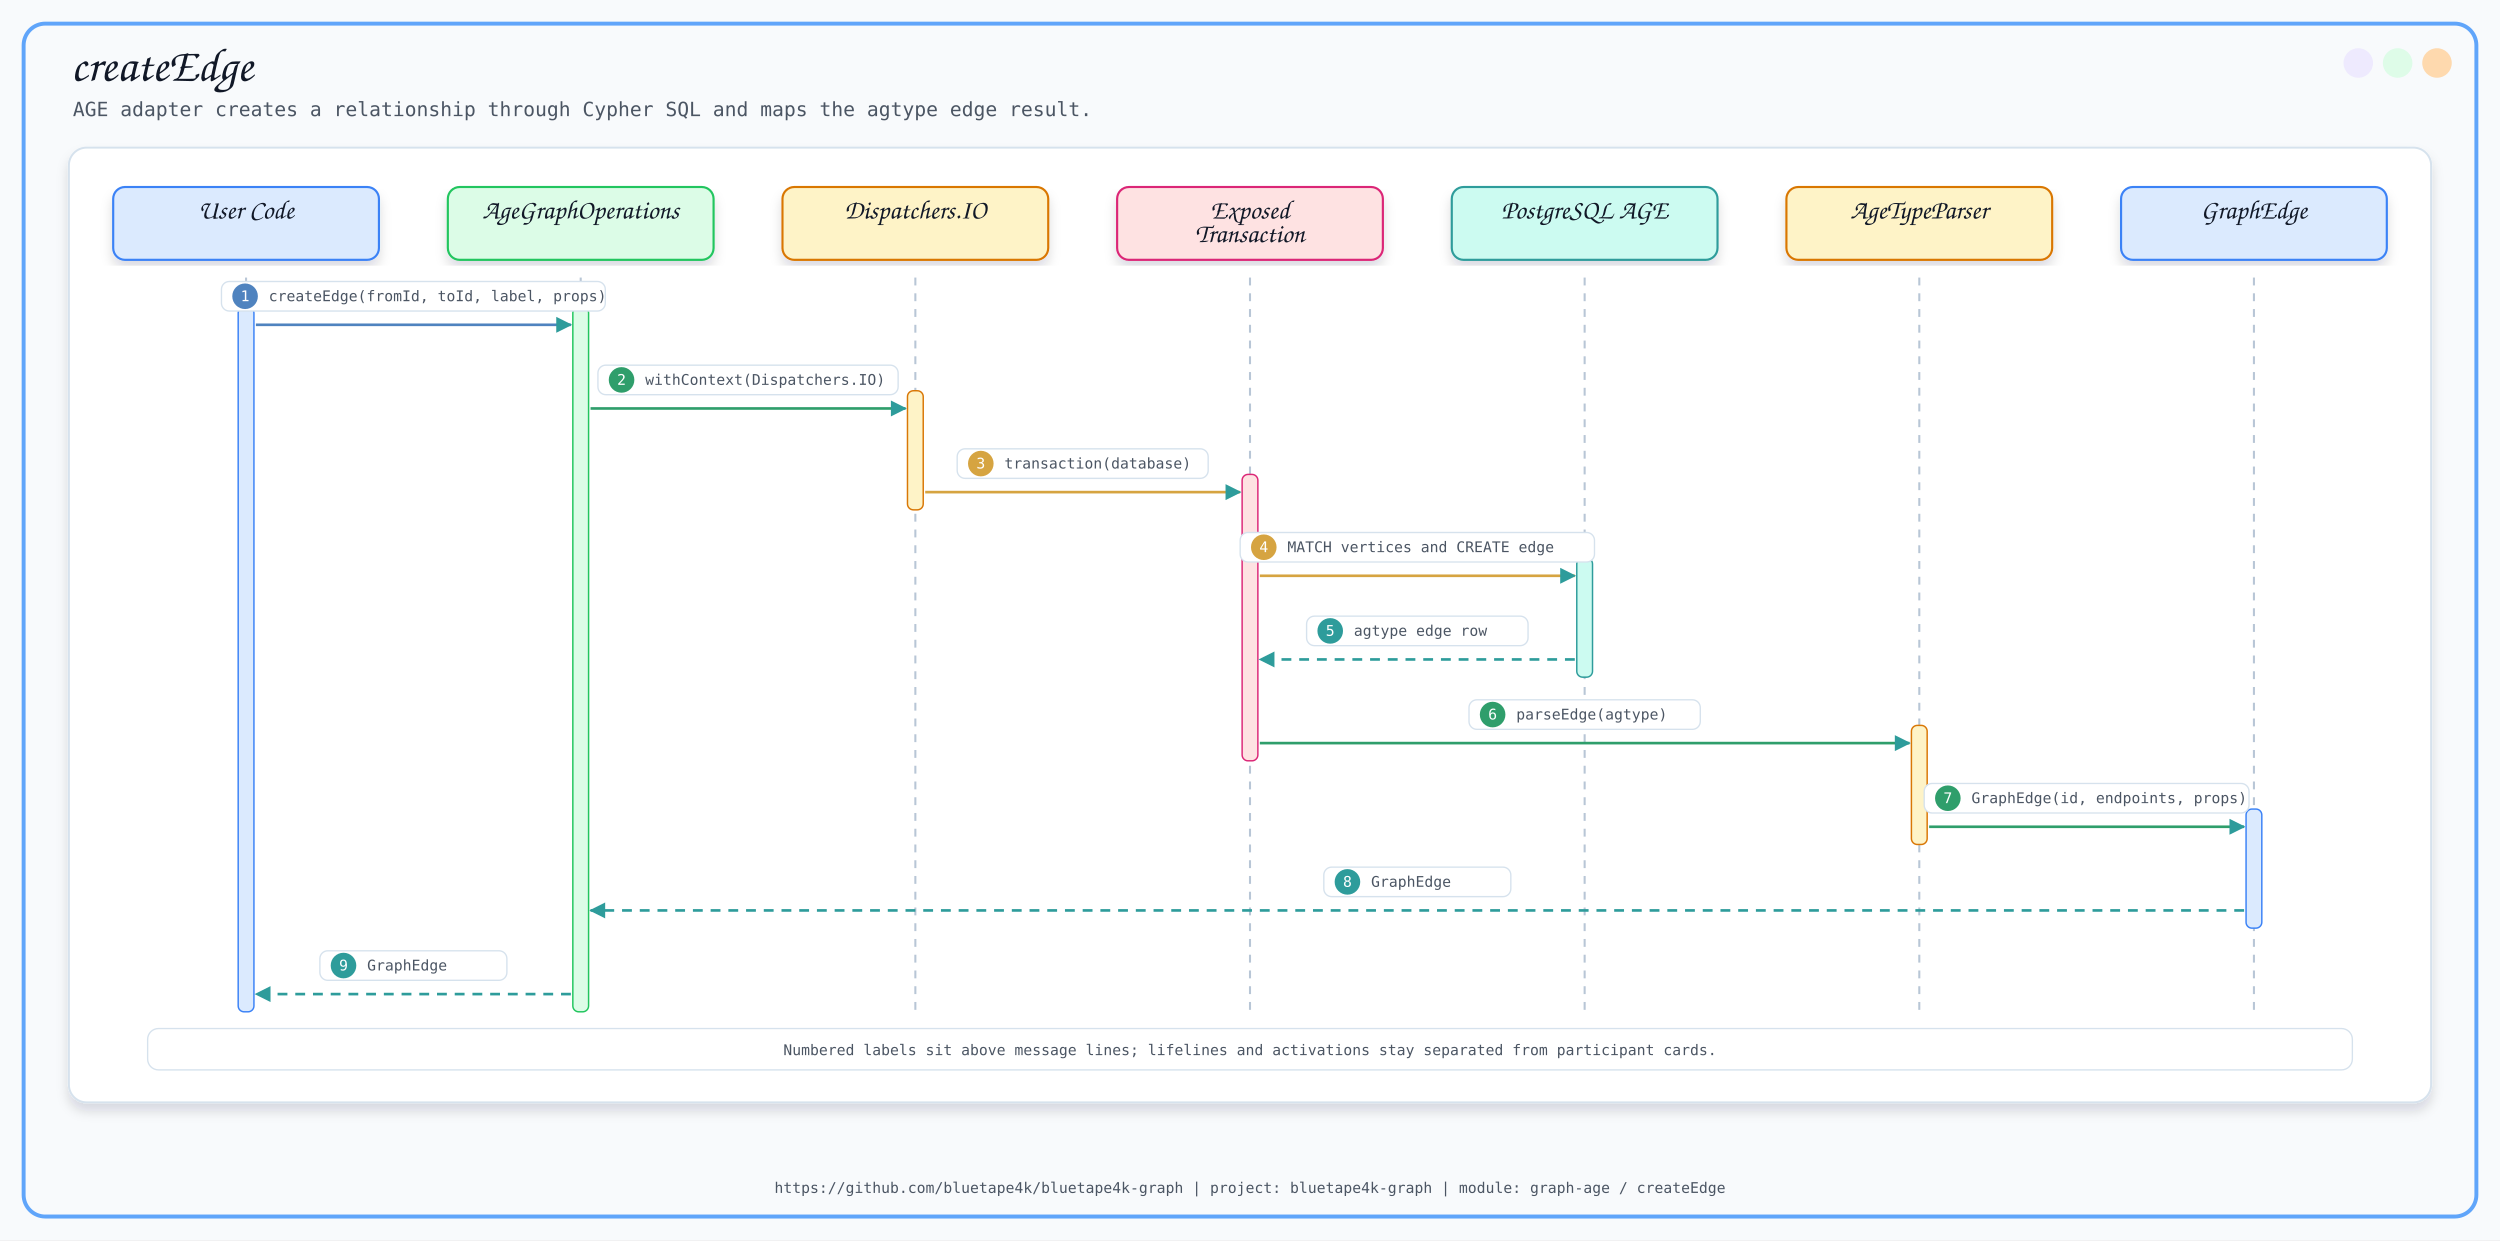
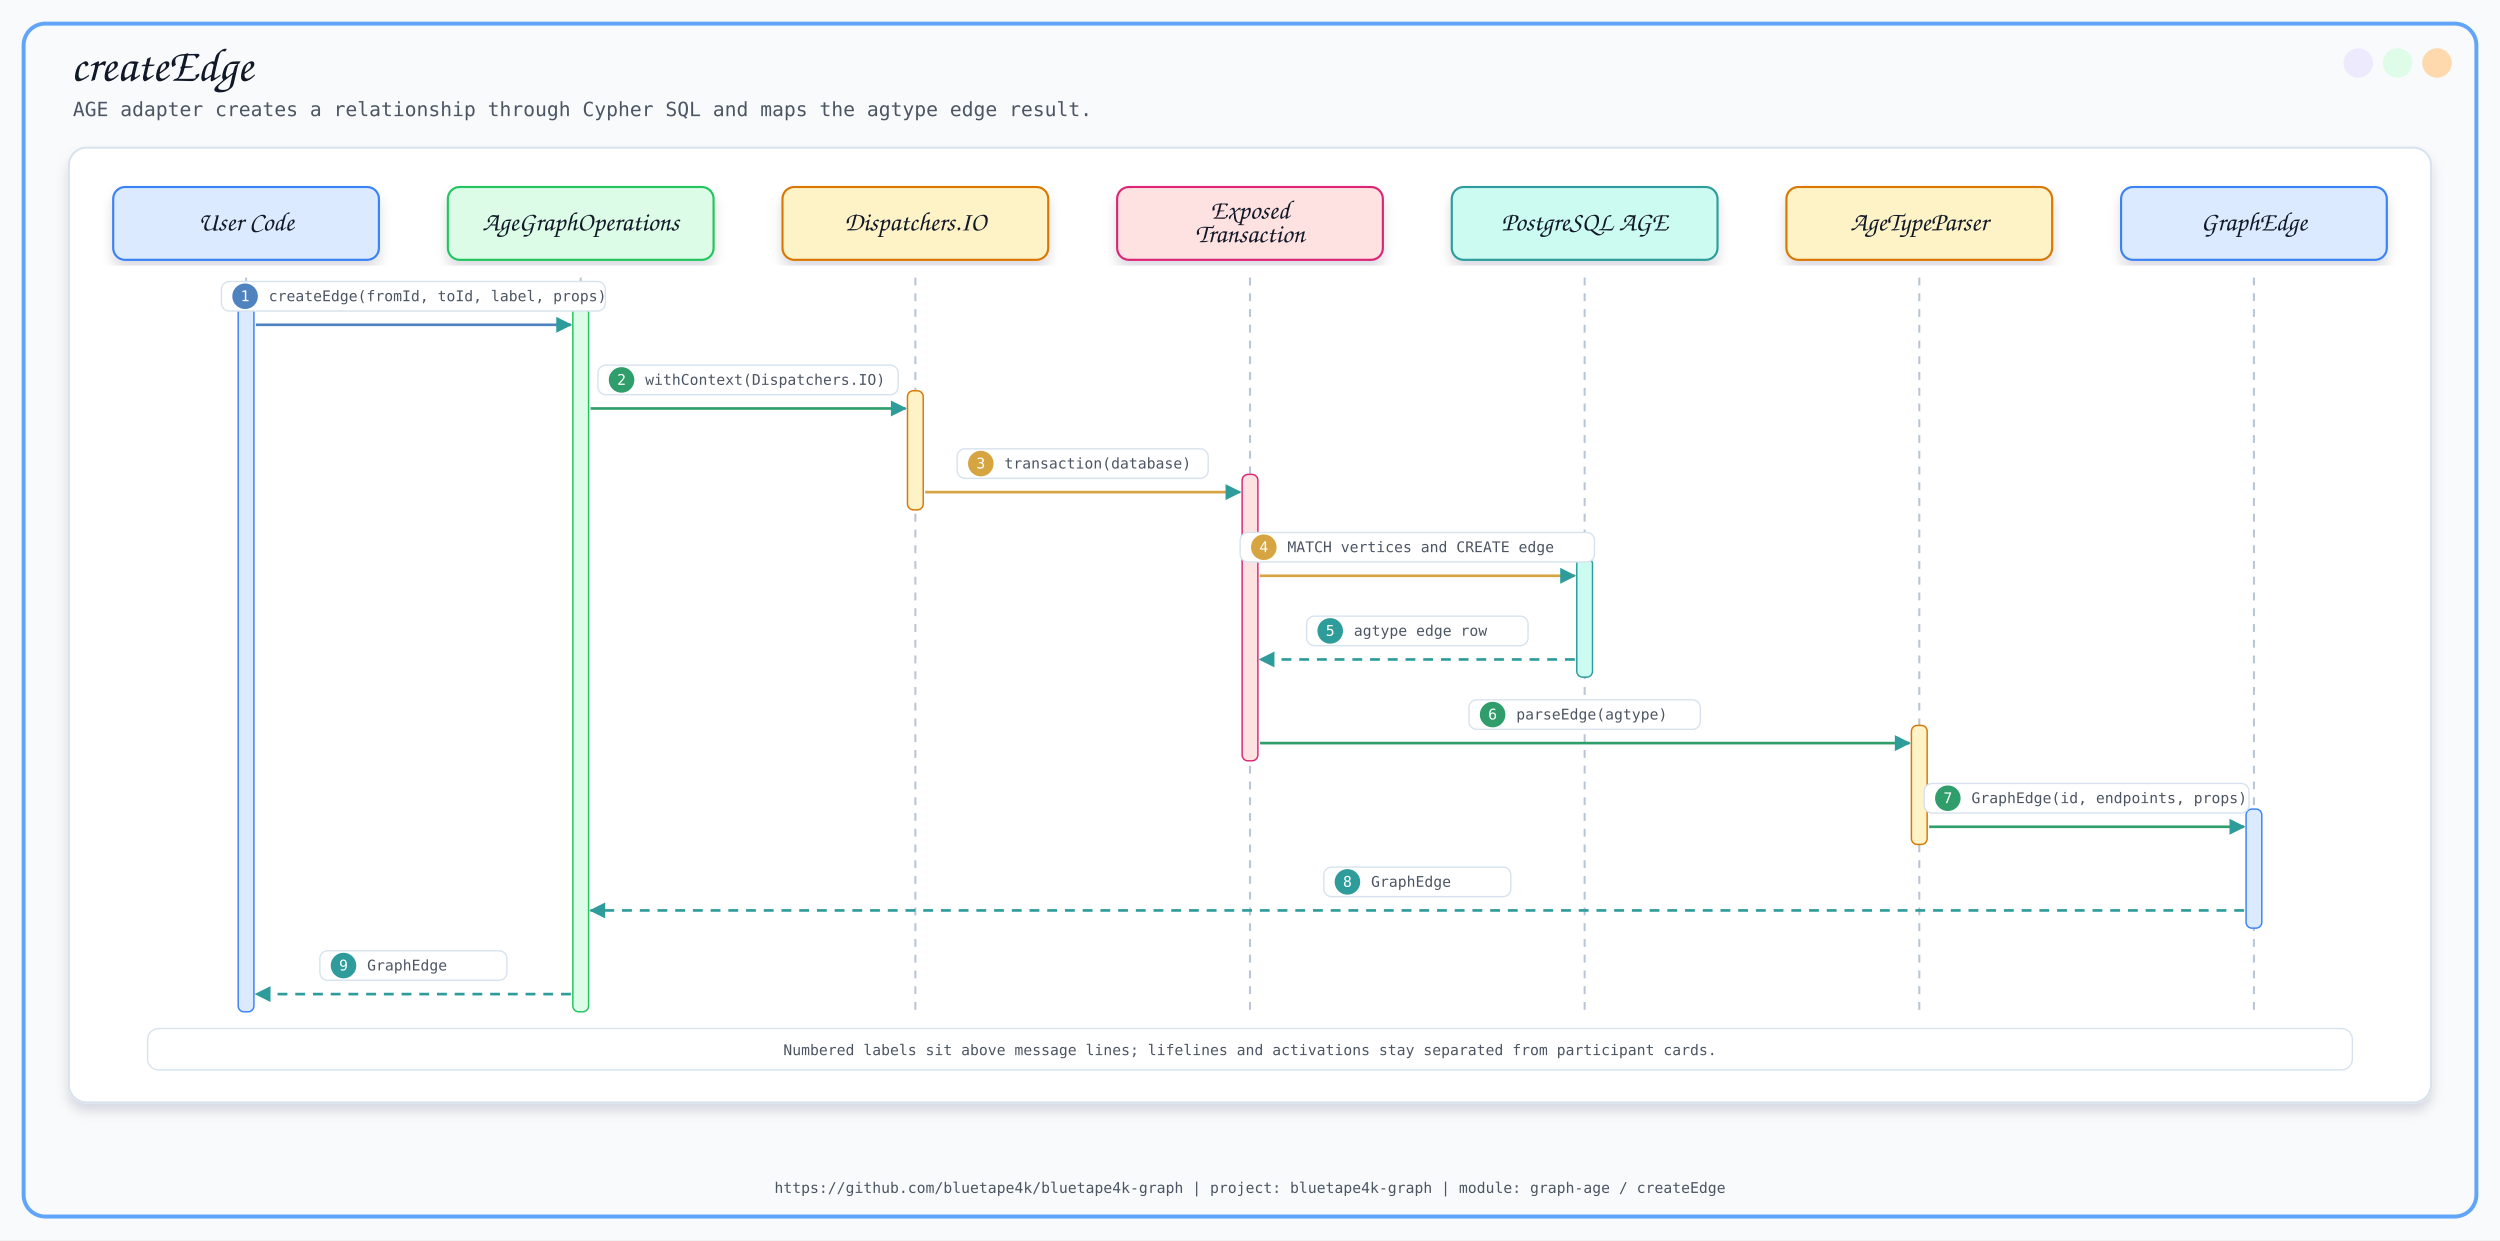
<svg xmlns="http://www.w3.org/2000/svg" width="2540" height="1260" viewBox="0 0 2540 1260">
  <defs>
    <filter id="softShadow" x="-8%" y="-8%" width="116%" height="116%">
      <feDropShadow dx="0" dy="8" stdDeviation="6" flood-color="#0F172A" flood-opacity="0.14" />
    </filter>
    <marker id="arrow" viewBox="0 0 10 10" refX="9" refY="5" markerWidth="8" markerHeight="8" orient="auto-start-reverse">
      <path d="M 0 0 L 10 5 L 0 10 z" fill="#2563EB" />
    </marker>
  </defs>
  <style>
      .title { font-family: 'Architects Daughter', cursive; font-size: 48px; fill: #111827; }
      .subtitle { font-family: 'Comic Mono', monospace; font-size: 20px; fill: #4B5563; }
      .label { font-family: 'Architects Daughter', cursive; font-size: 27px; fill: #111827; }
      .small { font-family: 'Comic Mono', monospace; font-size: 18px; fill: #374151; }
      .tiny { font-family: 'Comic Mono', monospace; font-size: 15px; fill: #4B5563; }
      .card { filter: url(#softShadow); }
      .line { stroke: #2563EB; stroke-width: 3; fill: none; marker-end: url(#arrow); }
      .thin { stroke: #60A5FA; stroke-width: 2; fill: none; marker-end: url(#arrow); }
      .dash { stroke: #64748B; stroke-width: 2; stroke-dasharray: 8 8; fill: none; marker-end: url(#arrow); }
    </style>
  <defs>
    <marker id="seqArrow" markerWidth="6" markerHeight="6" refX="5.5" refY="3" orient="auto" markerUnits="strokeWidth">
      <path d="M 0 0 L 6 3 L 0 6 z" fill="#2E9C9B" />
    </marker>
  </defs>
  <rect x="0" y="0" width="2540" height="1260" fill="#F8FAFC" />
  <rect x="24" y="24" width="2492" height="1212" rx="22" fill="none" stroke="#60A5FA" stroke-width="4" />
  <circle cx="2476" cy="64" r="15" fill="#FED7AA" opacity="0.95" />
  <circle cx="2436" cy="64" r="15" fill="#DCFCE7" opacity="0.95" />
  <circle cx="2396" cy="64" r="15" fill="#EDE9FE" opacity="0.95" />
  <text x="72" y="82" class="title">createEdge</text>
  <text x="74" y="118" class="subtitle">AGE adapter creates a relationship through Cypher SQL and maps the agtype edge result.</text>
  <text x="1270.0" y="1212" text-anchor="middle" class="tiny">https://github.com/bluetape4k/bluetape4k-graph | project: bluetape4k-graph | module: graph-age / createEdge</text>
  <rect x="70" y="150" width="2400" height="970" rx="18" fill="#FFFFFF" stroke="#D6E2ED" stroke-width="2" filter="url(#softShadow)" />
  <rect x="115.0" y="190" width="270" height="74" rx="12" fill="#DBEAFE" stroke="#3B82F6" stroke-width="2.2" filter="url(#softShadow)" />
-   <text x="250.0" y="222" text-anchor="middle" class="label">User Code</text>
+   <text x="250.0" y="227" text-anchor="middle" dominant-baseline="middle" class="label">User Code</text>
  <line x1="250.0" y1="282" x2="250.0" y2="1028" stroke="#B8C6D6" stroke-width="2.1" stroke-dasharray="8 8" />
  <rect x="455.0" y="190" width="270" height="74" rx="12" fill="#DCFCE7" stroke="#22C55E" stroke-width="2.2" filter="url(#softShadow)" />
-   <text x="590.0" y="222" text-anchor="middle" class="label">AgeGraphOperations</text>
+   <text x="590.0" y="227" text-anchor="middle" dominant-baseline="middle" class="label">AgeGraphOperations</text>
  <line x1="590.0" y1="282" x2="590.0" y2="1028" stroke="#B8C6D6" stroke-width="2.1" stroke-dasharray="8 8" />
  <rect x="795.0" y="190" width="270" height="74" rx="12" fill="#FEF3C7" stroke="#D97706" stroke-width="2.2" filter="url(#softShadow)" />
-   <text x="930.0" y="222" text-anchor="middle" class="label">Dispatchers.IO</text>
+   <text x="930.0" y="227" text-anchor="middle" dominant-baseline="middle" class="label">Dispatchers.IO</text>
  <line x1="930.0" y1="282" x2="930.0" y2="1028" stroke="#B8C6D6" stroke-width="2.1" stroke-dasharray="8 8" />
  <rect x="1135.0" y="190" width="270" height="74" rx="12" fill="#FEE2E2" stroke="#DB2777" stroke-width="2.2" filter="url(#softShadow)" />
-   <text x="1270.0" y="222" text-anchor="middle" class="label">Exposed</text>
-   <text x="1270.0" y="246" text-anchor="middle" class="label">Transaction</text>
+   <text x="1270.0" y="215" text-anchor="middle" dominant-baseline="middle" class="label">Exposed</text>
+   <text x="1270.0" y="239" text-anchor="middle" dominant-baseline="middle" class="label">Transaction</text>
  <line x1="1270.0" y1="282" x2="1270.0" y2="1028" stroke="#B8C6D6" stroke-width="2.1" stroke-dasharray="8 8" />
  <rect x="1475.0" y="190" width="270" height="74" rx="12" fill="#CCFBF1" stroke="#2E9C9B" stroke-width="2.2" filter="url(#softShadow)" />
-   <text x="1610.0" y="222" text-anchor="middle" class="label">PostgreSQL AGE</text>
+   <text x="1610.0" y="227" text-anchor="middle" dominant-baseline="middle" class="label">PostgreSQL AGE</text>
  <line x1="1610.0" y1="282" x2="1610.0" y2="1028" stroke="#B8C6D6" stroke-width="2.1" stroke-dasharray="8 8" />
  <rect x="1815.0" y="190" width="270" height="74" rx="12" fill="#FEF3C7" stroke="#D97706" stroke-width="2.2" filter="url(#softShadow)" />
-   <text x="1950.0" y="222" text-anchor="middle" class="label">AgeTypeParser</text>
+   <text x="1950.0" y="227" text-anchor="middle" dominant-baseline="middle" class="label">AgeTypeParser</text>
  <line x1="1950.0" y1="282" x2="1950.0" y2="1028" stroke="#B8C6D6" stroke-width="2.1" stroke-dasharray="8 8" />
  <rect x="2155.0" y="190" width="270" height="74" rx="12" fill="#DBEAFE" stroke="#3B82F6" stroke-width="2.2" filter="url(#softShadow)" />
-   <text x="2290.0" y="222" text-anchor="middle" class="label">GraphEdge</text>
+   <text x="2290.0" y="227" text-anchor="middle" dominant-baseline="middle" class="label">GraphEdge</text>
  <line x1="2290.0" y1="282" x2="2290.0" y2="1028" stroke="#B8C6D6" stroke-width="2.1" stroke-dasharray="8 8" />
  <rect x="242.0" y="312" width="16" height="716" rx="6" fill="#DBEAFE" stroke="#3B82F6" stroke-width="1.5" />
  <rect x="582.0" y="312" width="16" height="716" rx="6" fill="#DCFCE7" stroke="#22C55E" stroke-width="1.5" />
  <rect x="922.0" y="397" width="16" height="121" rx="6" fill="#FEF3C7" stroke="#D97706" stroke-width="1.5" />
  <rect x="1262.0" y="482" width="16" height="291" rx="6" fill="#FEE2E2" stroke="#DB2777" stroke-width="1.5" />
  <rect x="1602.0" y="567" width="16" height="121" rx="6" fill="#CCFBF1" stroke="#2E9C9B" stroke-width="1.5" />
  <rect x="1942.0" y="737" width="16" height="121" rx="6" fill="#FEF3C7" stroke="#D97706" stroke-width="1.5" />
  <rect x="2282.0" y="822" width="16" height="121" rx="6" fill="#DBEAFE" stroke="#3B82F6" stroke-width="1.5" />
  <line x1="260.0" y1="330" x2="580.0" y2="330" stroke="#4F83BF" stroke-width="2.7" marker-end="url(#seqArrow)" />
  <rect x="225.0" y="286" width="390" height="30" rx="8" fill="#FFFFFF" stroke="#D6E2ED" stroke-width="1.4" />
  <circle cx="249.0" cy="301" r="13" fill="#4F83BF" />
  <text x="249.0" y="306" text-anchor="middle" class="tiny" style="fill:#FFFFFF">1</text>
  <text x="273.0" y="306" class="tiny">createEdge(fromId, toId, label, props)</text>
  <line x1="600.0" y1="415" x2="920.0" y2="415" stroke="#2F9E6B" stroke-width="2.7" marker-end="url(#seqArrow)" />
  <rect x="607.5" y="371" width="305" height="30" rx="8" fill="#FFFFFF" stroke="#D6E2ED" stroke-width="1.4" />
  <circle cx="631.5" cy="386" r="13" fill="#2F9E6B" />
  <text x="631.5" y="391" text-anchor="middle" class="tiny" style="fill:#FFFFFF">2</text>
  <text x="655.5" y="391" class="tiny">withContext(Dispatchers.IO)</text>
  <line x1="940.0" y1="500" x2="1260.0" y2="500" stroke="#D6A441" stroke-width="2.7" marker-end="url(#seqArrow)" />
  <rect x="972.5" y="456" width="255" height="30" rx="8" fill="#FFFFFF" stroke="#D6E2ED" stroke-width="1.4" />
  <circle cx="996.5" cy="471" r="13" fill="#D6A441" />
  <text x="996.5" y="476" text-anchor="middle" class="tiny" style="fill:#FFFFFF">3</text>
  <text x="1020.5" y="476" class="tiny">transaction(database)</text>
  <line x1="1280.0" y1="585" x2="1600.0" y2="585" stroke="#D6A441" stroke-width="2.7" marker-end="url(#seqArrow)" />
  <rect x="1260.0" y="541" width="360" height="30" rx="8" fill="#FFFFFF" stroke="#D6E2ED" stroke-width="1.4" />
  <circle cx="1284.0" cy="556" r="13" fill="#D6A441" />
  <text x="1284.0" y="561" text-anchor="middle" class="tiny" style="fill:#FFFFFF">4</text>
  <text x="1308.0" y="561" class="tiny">MATCH vertices and CREATE edge</text>
  <line x1="1600.0" y1="670" x2="1280.0" y2="670" stroke="#2E9C9B" stroke-width="2.7" stroke-dasharray="10 8" marker-end="url(#seqArrow)" />
  <rect x="1327.5" y="626" width="225" height="30" rx="8" fill="#FFFFFF" stroke="#D6E2ED" stroke-width="1.4" />
  <circle cx="1351.5" cy="641" r="13" fill="#2E9C9B" />
  <text x="1351.5" y="646" text-anchor="middle" class="tiny" style="fill:#FFFFFF">5</text>
  <text x="1375.5" y="646" class="tiny">agtype edge row</text>
  <line x1="1280.0" y1="755" x2="1940.0" y2="755" stroke="#2F9E6B" stroke-width="2.7" marker-end="url(#seqArrow)" />
  <rect x="1492.5" y="711" width="235" height="30" rx="8" fill="#FFFFFF" stroke="#D6E2ED" stroke-width="1.4" />
  <circle cx="1516.5" cy="726" r="13" fill="#2F9E6B" />
  <text x="1516.5" y="731" text-anchor="middle" class="tiny" style="fill:#FFFFFF">6</text>
  <text x="1540.5" y="731" class="tiny">parseEdge(agtype)</text>
  <line x1="1960.0" y1="840" x2="2280.0" y2="840" stroke="#2F9E6B" stroke-width="2.7" marker-end="url(#seqArrow)" />
  <rect x="1955.0" y="796" width="330" height="30" rx="8" fill="#FFFFFF" stroke="#D6E2ED" stroke-width="1.4" />
  <circle cx="1979.0" cy="811" r="13" fill="#2F9E6B" />
  <text x="1979.0" y="816" text-anchor="middle" class="tiny" style="fill:#FFFFFF">7</text>
  <text x="2003.0" y="816" class="tiny">GraphEdge(id, endpoints, props)</text>
  <line x1="2280.0" y1="925" x2="600.0" y2="925" stroke="#2E9C9B" stroke-width="2.7" stroke-dasharray="10 8" marker-end="url(#seqArrow)" />
  <rect x="1345.0" y="881" width="190" height="30" rx="8" fill="#FFFFFF" stroke="#D6E2ED" stroke-width="1.4" />
  <circle cx="1369.0" cy="896" r="13" fill="#2E9C9B" />
  <text x="1369.0" y="901" text-anchor="middle" class="tiny" style="fill:#FFFFFF">8</text>
  <text x="1393.0" y="901" class="tiny">GraphEdge</text>
  <line x1="580.0" y1="1010" x2="260.0" y2="1010" stroke="#2E9C9B" stroke-width="2.7" stroke-dasharray="10 8" marker-end="url(#seqArrow)" />
  <rect x="325.0" y="966" width="190" height="30" rx="8" fill="#FFFFFF" stroke="#D6E2ED" stroke-width="1.4" />
  <circle cx="349.0" cy="981" r="13" fill="#2E9C9B" />
  <text x="349.0" y="986" text-anchor="middle" class="tiny" style="fill:#FFFFFF">9</text>
  <text x="373.0" y="986" class="tiny">GraphEdge</text>
  <rect x="150" y="1045" width="2240" height="42" rx="11" fill="#FFFFFF" stroke="#D6E2ED" stroke-width="1.4" />
  <text x="1270.0" y="1072" text-anchor="middle" class="tiny">Numbered labels sit above message lines; lifelines and activations stay separated from participant cards.</text>
</svg>
